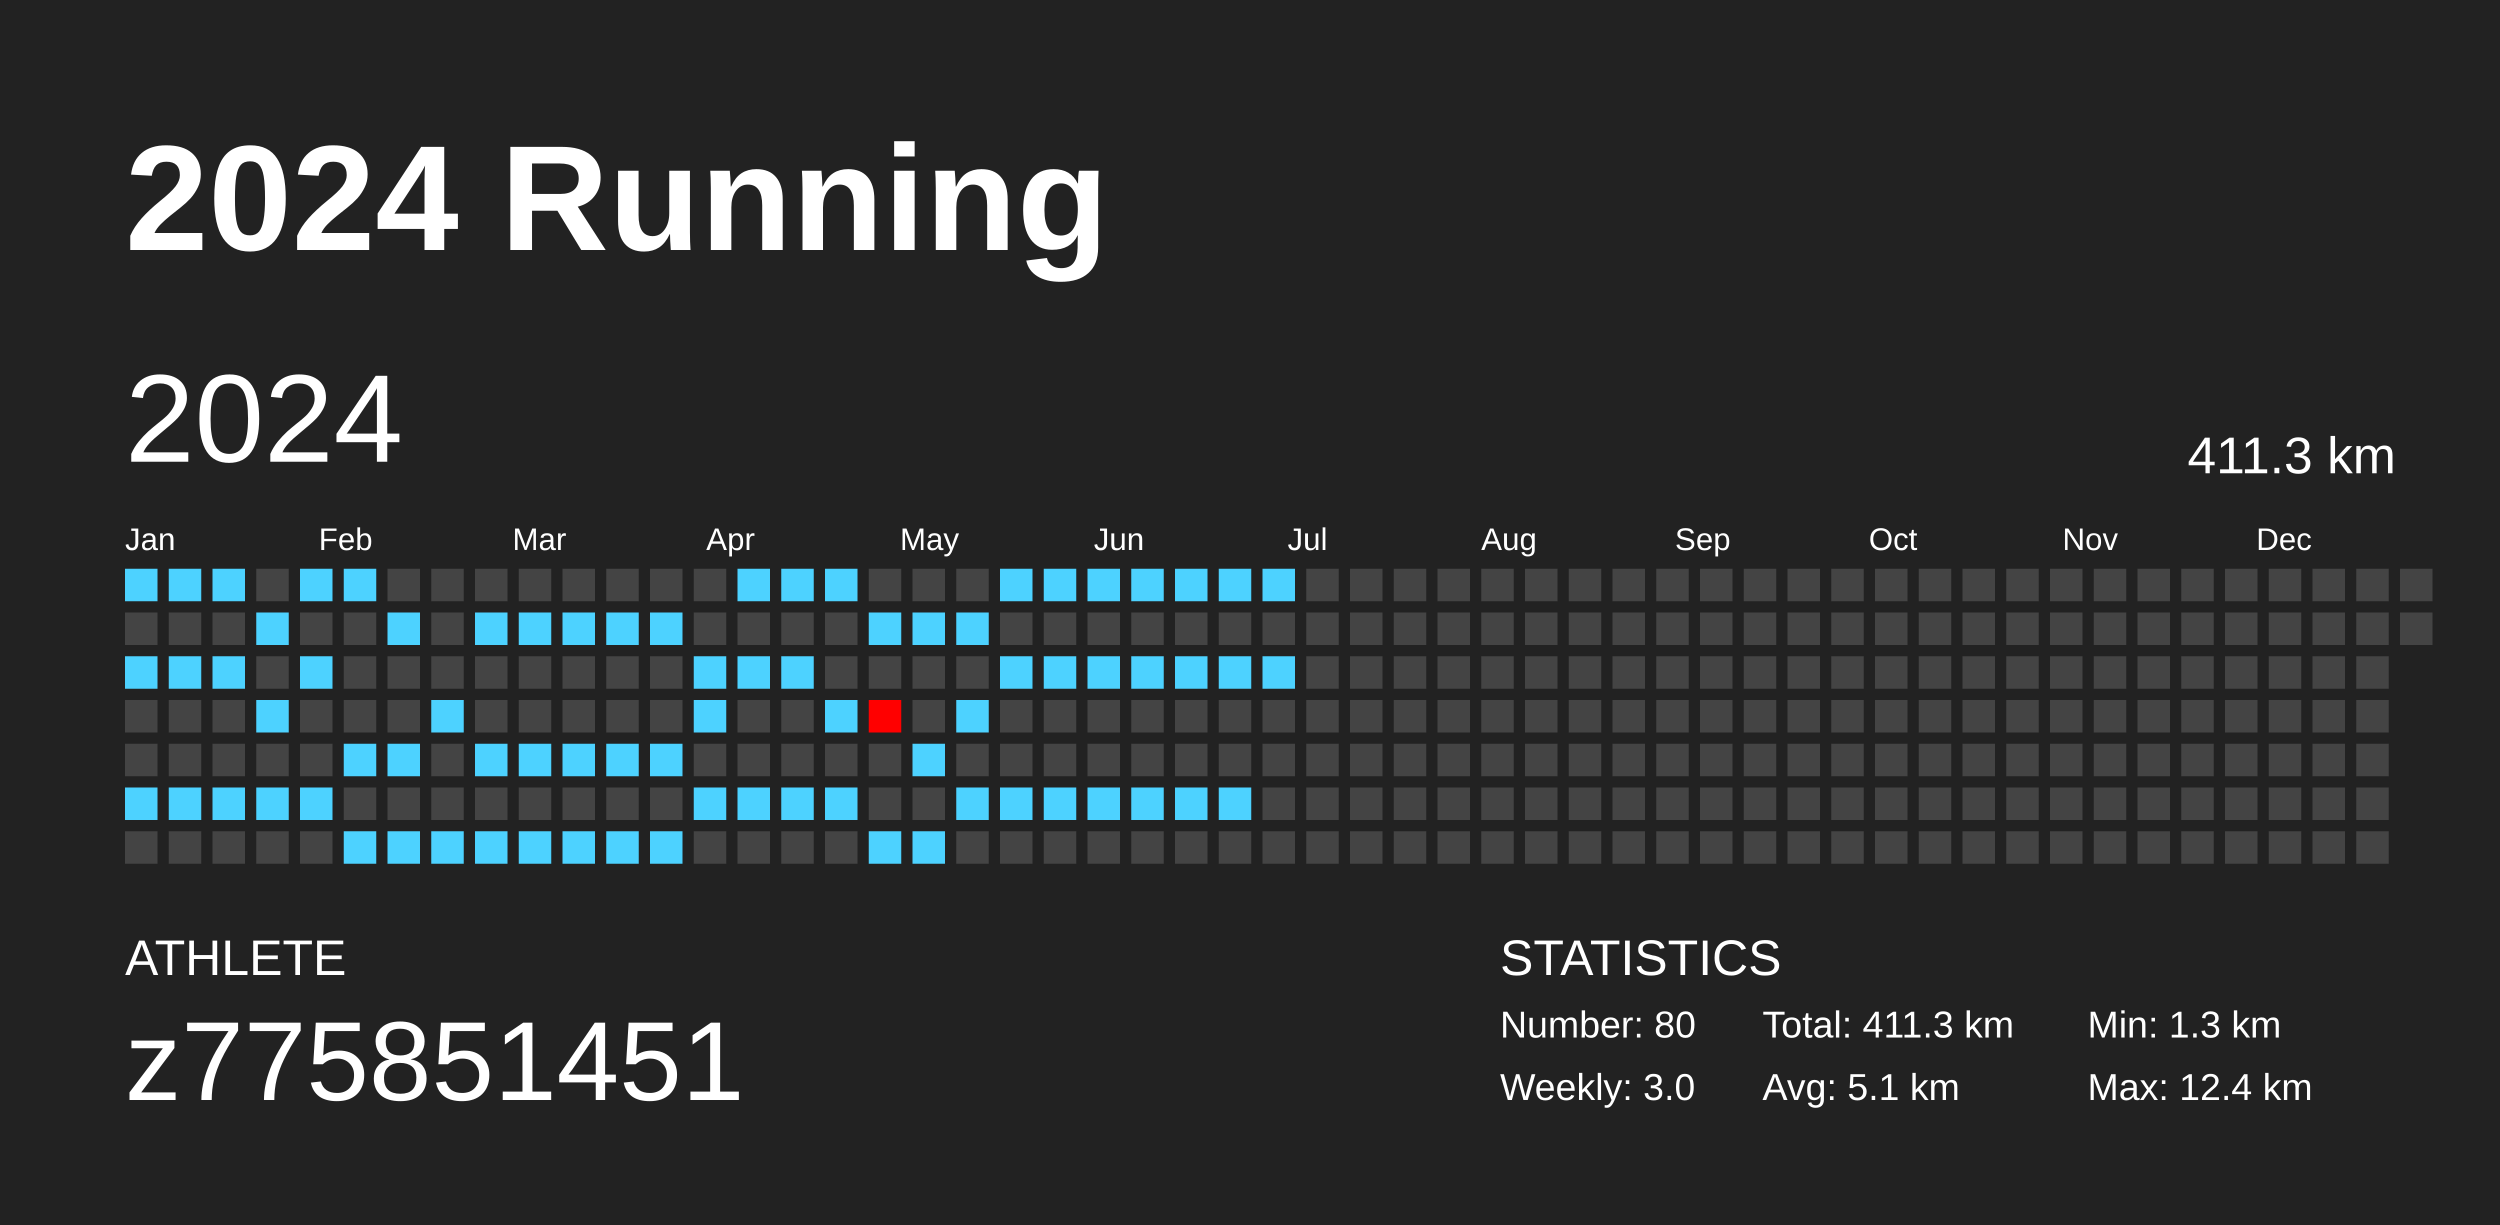
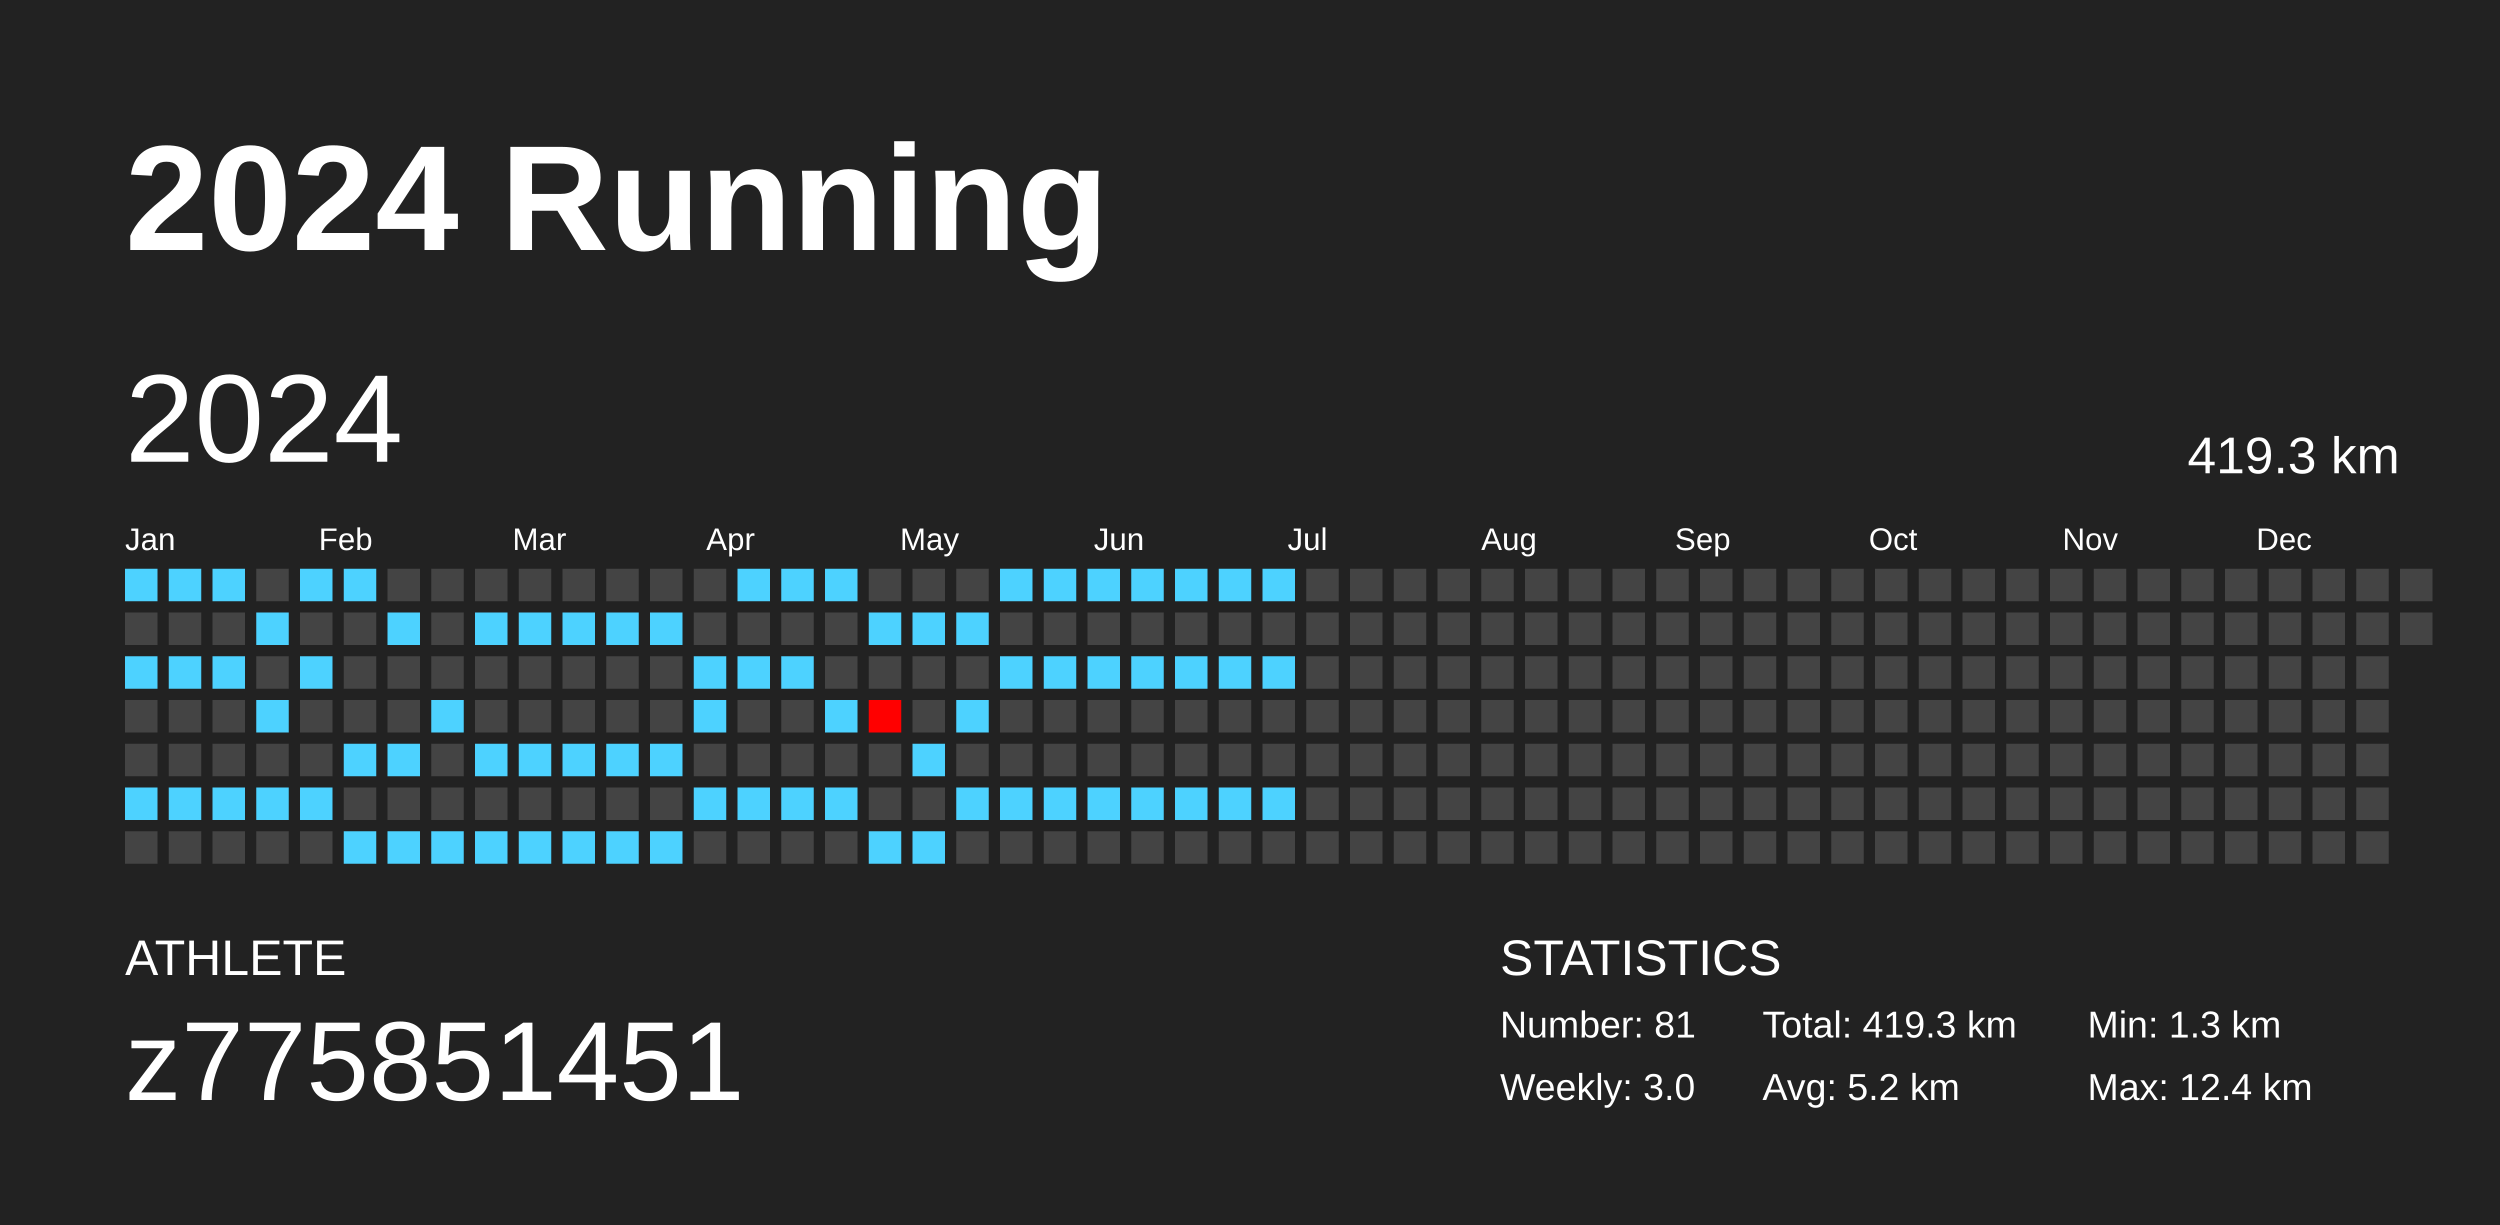
<svg xmlns="http://www.w3.org/2000/svg" baseProfile="full" height="98mm" version="1.1" viewBox="0,0,200,98" width="200mm">
  <defs />
  <rect fill="#222222" height="98" width="200" x="0" y="0" />
  <text fill="#FFFFFF" style="font-size:12px; font-family:Arial; font-weight:bold;" x="10" y="20">2024 Running</text>
  <text fill="#FFFFFF" style="font-size:4px; font-family:Arial" x="10" y="78">ATHLETE</text>
  <text fill="#FFFFFF" style="font-size:9px; font-family:Arial" x="10" y="88">z775851451</text>
  <text fill="#FFFFFF" style="font-size:4px; font-family:Arial" x="120" y="78">STATISTICS</text>
-   <text fill="#FFFFFF" style="font-size:3px; font-family:Arial" x="120" y="83">Number: 80</text>
+   <text fill="#FFFFFF" style="font-size:3px; font-family:Arial" x="120" y="83">Number: 81</text>
  <text fill="#FFFFFF" style="font-size:3px; font-family:Arial" x="120" y="88">Weekly: 3.0</text>
-   <text fill="#FFFFFF" style="font-size:3px; font-family:Arial" x="141" y="83">Total: 411.3 km</text>
-   <text fill="#FFFFFF" style="font-size:3px; font-family:Arial" x="141" y="88">Avg: 5.1 km</text>
+   <text fill="#FFFFFF" style="font-size:3px; font-family:Arial" x="141" y="83">Total: 419.3 km</text>
+   <text fill="#FFFFFF" style="font-size:3px; font-family:Arial" x="141" y="88">Avg: 5.2 km</text>
  <text fill="#FFFFFF" style="font-size:3px; font-family:Arial" x="167" y="83">Min: 1.3 km</text>
  <text fill="#FFFFFF" style="font-size:3px; font-family:Arial" x="167" y="88">Max: 12.4 km</text>
  <text dominant-baseline="hanging" fill="#FFFFFF" style="font-size:10.0px; font-family:Arial;" x="10" y="30">2024</text>
-   <text dominant-baseline="hanging" fill="#FFFFFF" style="font-size:4.125px; font-family:Arial;" x="175" y="35">411.3 km</text>
+   <text dominant-baseline="hanging" fill="#FFFFFF" style="font-size:4.125px; font-family:Arial;" x="175" y="35">419.3 km</text>
  <text fill="#FFFFFF" style="font-size:2.5px; font-family:Arial" x="10.0" y="44">Jan</text>
  <text fill="#FFFFFF" style="font-size:2.5px; font-family:Arial" x="25.5" y="44">Feb</text>
  <text fill="#FFFFFF" style="font-size:2.5px; font-family:Arial" x="41.0" y="44">Mar</text>
  <text fill="#FFFFFF" style="font-size:2.5px; font-family:Arial" x="56.5" y="44">Apr</text>
  <text fill="#FFFFFF" style="font-size:2.5px; font-family:Arial" x="72.0" y="44">May</text>
  <text fill="#FFFFFF" style="font-size:2.5px; font-family:Arial" x="87.5" y="44">Jun</text>
  <text fill="#FFFFFF" style="font-size:2.5px; font-family:Arial" x="103.0" y="44">Jul</text>
  <text fill="#FFFFFF" style="font-size:2.5px; font-family:Arial" x="118.5" y="44">Aug</text>
  <text fill="#FFFFFF" style="font-size:2.5px; font-family:Arial" x="134.0" y="44">Sep</text>
  <text fill="#FFFFFF" style="font-size:2.5px; font-family:Arial" x="149.5" y="44">Oct</text>
  <text fill="#FFFFFF" style="font-size:2.5px; font-family:Arial" x="165.0" y="44">Nov</text>
  <text fill="#FFFFFF" style="font-size:2.5px; font-family:Arial" x="180.5" y="44">Dec</text>
  <rect fill="#4dd2ff" height="2.6" width="2.6" x="10.0" y="45.5" />
  <rect fill="#444444" height="2.6" width="2.6" x="10.0" y="49.0" />
  <rect fill="#4dd2ff" height="2.6" width="2.6" x="10.0" y="52.5" />
  <rect fill="#444444" height="2.6" width="2.6" x="10.0" y="56.0" />
  <rect fill="#444444" height="2.6" width="2.6" x="10.0" y="59.5" />
  <rect fill="#4dd2ff" height="2.6" width="2.6" x="10.0" y="63.0" />
  <rect fill="#444444" height="2.6" width="2.6" x="10.0" y="66.5" />
  <rect fill="#4dd2ff" height="2.6" width="2.6" x="13.5" y="45.5" />
  <rect fill="#444444" height="2.6" width="2.6" x="13.5" y="49.0" />
  <rect fill="#4dd2ff" height="2.6" width="2.6" x="13.5" y="52.5" />
  <rect fill="#444444" height="2.6" width="2.6" x="13.5" y="56.0" />
  <rect fill="#444444" height="2.6" width="2.6" x="13.5" y="59.5" />
  <rect fill="#4dd2ff" height="2.6" width="2.6" x="13.5" y="63.0" />
  <rect fill="#444444" height="2.6" width="2.6" x="13.5" y="66.5" />
  <rect fill="#4dd2ff" height="2.6" width="2.6" x="17.0" y="45.5" />
  <rect fill="#444444" height="2.6" width="2.6" x="17.0" y="49.0" />
  <rect fill="#4dd2ff" height="2.6" width="2.6" x="17.0" y="52.5" />
  <rect fill="#444444" height="2.6" width="2.6" x="17.0" y="56.0" />
  <rect fill="#444444" height="2.6" width="2.6" x="17.0" y="59.5" />
  <rect fill="#4dd2ff" height="2.6" width="2.6" x="17.0" y="63.0" />
  <rect fill="#444444" height="2.6" width="2.6" x="17.0" y="66.5" />
  <rect fill="#444444" height="2.6" width="2.6" x="20.5" y="45.5" />
  <rect fill="#4dd2ff" height="2.6" width="2.6" x="20.5" y="49.0" />
  <rect fill="#444444" height="2.6" width="2.6" x="20.5" y="52.5" />
  <rect fill="#4dd2ff" height="2.6" width="2.6" x="20.5" y="56.0" />
  <rect fill="#444444" height="2.6" width="2.6" x="20.5" y="59.5" />
  <rect fill="#4dd2ff" height="2.6" width="2.6" x="20.5" y="63.0" />
  <rect fill="#444444" height="2.6" width="2.6" x="20.5" y="66.5" />
  <rect fill="#4dd2ff" height="2.6" width="2.6" x="24.0" y="45.5" />
  <rect fill="#444444" height="2.6" width="2.6" x="24.0" y="49.0" />
  <rect fill="#4dd2ff" height="2.6" width="2.6" x="24.0" y="52.5" />
  <rect fill="#444444" height="2.6" width="2.6" x="24.0" y="56.0" />
  <rect fill="#444444" height="2.6" width="2.6" x="24.0" y="59.5" />
  <rect fill="#4dd2ff" height="2.6" width="2.6" x="24.0" y="63.0" />
  <rect fill="#444444" height="2.6" width="2.6" x="24.0" y="66.5" />
  <rect fill="#4dd2ff" height="2.6" width="2.6" x="27.5" y="45.5" />
  <rect fill="#444444" height="2.6" width="2.6" x="27.5" y="49.0" />
  <rect fill="#444444" height="2.6" width="2.6" x="27.5" y="52.5" />
  <rect fill="#444444" height="2.6" width="2.6" x="27.5" y="56.0" />
  <rect fill="#4dd2ff" height="2.6" width="2.6" x="27.5" y="59.5" />
  <rect fill="#444444" height="2.6" width="2.6" x="27.5" y="63.0" />
  <rect fill="#4dd2ff" height="2.6" width="2.6" x="27.5" y="66.5" />
  <rect fill="#444444" height="2.6" width="2.6" x="31.0" y="45.5" />
  <rect fill="#4dd2ff" height="2.6" width="2.6" x="31.0" y="49.0" />
  <rect fill="#444444" height="2.6" width="2.6" x="31.0" y="52.5" />
  <rect fill="#444444" height="2.6" width="2.6" x="31.0" y="56.0" />
  <rect fill="#4dd2ff" height="2.6" width="2.6" x="31.0" y="59.5" />
  <rect fill="#444444" height="2.6" width="2.6" x="31.0" y="63.0" />
  <rect fill="#4dd2ff" height="2.6" width="2.6" x="31.0" y="66.5" />
  <rect fill="#444444" height="2.6" width="2.6" x="34.5" y="45.5" />
  <rect fill="#444444" height="2.6" width="2.6" x="34.5" y="49.0" />
  <rect fill="#444444" height="2.6" width="2.6" x="34.5" y="52.5" />
  <rect fill="#4dd2ff" height="2.6" width="2.6" x="34.5" y="56.0" />
  <rect fill="#444444" height="2.6" width="2.6" x="34.5" y="59.5" />
  <rect fill="#444444" height="2.6" width="2.6" x="34.5" y="63.0" />
  <rect fill="#4dd2ff" height="2.6" width="2.6" x="34.5" y="66.5" />
  <rect fill="#444444" height="2.6" width="2.6" x="38.0" y="45.5" />
  <rect fill="#4dd2ff" height="2.6" width="2.6" x="38.0" y="49.0" />
  <rect fill="#444444" height="2.6" width="2.6" x="38.0" y="52.5" />
  <rect fill="#444444" height="2.6" width="2.6" x="38.0" y="56.0" />
  <rect fill="#4dd2ff" height="2.6" width="2.6" x="38.0" y="59.5" />
  <rect fill="#444444" height="2.6" width="2.6" x="38.0" y="63.0" />
  <rect fill="#4dd2ff" height="2.6" width="2.6" x="38.0" y="66.5" />
  <rect fill="#444444" height="2.6" width="2.6" x="41.5" y="45.5" />
  <rect fill="#4dd2ff" height="2.6" width="2.6" x="41.5" y="49.0" />
  <rect fill="#444444" height="2.6" width="2.6" x="41.5" y="52.5" />
  <rect fill="#444444" height="2.6" width="2.6" x="41.5" y="56.0" />
  <rect fill="#4dd2ff" height="2.6" width="2.6" x="41.5" y="59.5" />
  <rect fill="#444444" height="2.6" width="2.6" x="41.5" y="63.0" />
  <rect fill="#4dd2ff" height="2.6" width="2.6" x="41.5" y="66.5" />
  <rect fill="#444444" height="2.6" width="2.6" x="45.0" y="45.5" />
  <rect fill="#4dd2ff" height="2.6" width="2.6" x="45.0" y="49.0" />
  <rect fill="#444444" height="2.6" width="2.6" x="45.0" y="52.5" />
  <rect fill="#444444" height="2.6" width="2.6" x="45.0" y="56.0" />
  <rect fill="#4dd2ff" height="2.6" width="2.6" x="45.0" y="59.5" />
  <rect fill="#444444" height="2.6" width="2.6" x="45.0" y="63.0" />
  <rect fill="#4dd2ff" height="2.6" width="2.6" x="45.0" y="66.5" />
  <rect fill="#444444" height="2.6" width="2.6" x="48.5" y="45.5" />
  <rect fill="#4dd2ff" height="2.6" width="2.6" x="48.5" y="49.0" />
  <rect fill="#444444" height="2.6" width="2.6" x="48.5" y="52.5" />
  <rect fill="#444444" height="2.6" width="2.6" x="48.5" y="56.0" />
  <rect fill="#4dd2ff" height="2.6" width="2.6" x="48.5" y="59.5" />
  <rect fill="#444444" height="2.6" width="2.6" x="48.5" y="63.0" />
  <rect fill="#4dd2ff" height="2.6" width="2.6" x="48.5" y="66.5" />
  <rect fill="#444444" height="2.6" width="2.6" x="52.0" y="45.5" />
  <rect fill="#4dd2ff" height="2.6" width="2.6" x="52.0" y="49.0" />
  <rect fill="#444444" height="2.6" width="2.6" x="52.0" y="52.5" />
  <rect fill="#444444" height="2.6" width="2.6" x="52.0" y="56.0" />
  <rect fill="#4dd2ff" height="2.6" width="2.6" x="52.0" y="59.5" />
  <rect fill="#444444" height="2.6" width="2.6" x="52.0" y="63.0" />
  <rect fill="#4dd2ff" height="2.6" width="2.6" x="52.0" y="66.5" />
  <rect fill="#444444" height="2.6" width="2.6" x="55.5" y="45.5" />
  <rect fill="#444444" height="2.6" width="2.6" x="55.5" y="49.0" />
  <rect fill="#4dd2ff" height="2.6" width="2.6" x="55.5" y="52.5" />
  <rect fill="#4dd2ff" height="2.6" width="2.6" x="55.5" y="56.0" />
  <rect fill="#444444" height="2.6" width="2.6" x="55.5" y="59.5" />
  <rect fill="#4dd2ff" height="2.6" width="2.6" x="55.5" y="63.0" />
  <rect fill="#444444" height="2.6" width="2.6" x="55.5" y="66.5" />
  <rect fill="#4dd2ff" height="2.6" width="2.6" x="59.0" y="45.5" />
  <rect fill="#444444" height="2.6" width="2.6" x="59.0" y="49.0" />
  <rect fill="#4dd2ff" height="2.6" width="2.6" x="59.0" y="52.5" />
  <rect fill="#444444" height="2.6" width="2.6" x="59.0" y="56.0" />
  <rect fill="#444444" height="2.6" width="2.6" x="59.0" y="59.5" />
  <rect fill="#4dd2ff" height="2.6" width="2.6" x="59.0" y="63.0" />
  <rect fill="#444444" height="2.6" width="2.6" x="59.0" y="66.5" />
  <rect fill="#4dd2ff" height="2.6" width="2.6" x="62.5" y="45.5" />
  <rect fill="#444444" height="2.6" width="2.6" x="62.5" y="49.0" />
  <rect fill="#4dd2ff" height="2.6" width="2.6" x="62.5" y="52.5" />
  <rect fill="#444444" height="2.6" width="2.6" x="62.5" y="56.0" />
  <rect fill="#444444" height="2.6" width="2.6" x="62.5" y="59.5" />
  <rect fill="#4dd2ff" height="2.6" width="2.6" x="62.5" y="63.0" />
  <rect fill="#444444" height="2.6" width="2.6" x="62.5" y="66.5" />
  <rect fill="#4dd2ff" height="2.6" width="2.6" x="66.0" y="45.5" />
  <rect fill="#444444" height="2.6" width="2.6" x="66.0" y="49.0" />
  <rect fill="#444444" height="2.6" width="2.6" x="66.0" y="52.5" />
  <rect fill="#4dd2ff" height="2.6" width="2.6" x="66.0" y="56.0" />
  <rect fill="#444444" height="2.6" width="2.6" x="66.0" y="59.5" />
  <rect fill="#4dd2ff" height="2.6" width="2.6" x="66.0" y="63.0" />
  <rect fill="#444444" height="2.6" width="2.6" x="66.0" y="66.5" />
  <rect fill="#444444" height="2.6" width="2.6" x="69.5" y="45.5" />
  <rect fill="#4dd2ff" height="2.6" width="2.6" x="69.5" y="49.0" />
  <rect fill="#444444" height="2.6" width="2.6" x="69.5" y="52.5" />
  <rect fill="#ff0000" height="2.6" width="2.6" x="69.5" y="56.0" />
  <rect fill="#444444" height="2.6" width="2.6" x="69.5" y="59.5" />
  <rect fill="#444444" height="2.6" width="2.6" x="69.5" y="63.0" />
  <rect fill="#4dd2ff" height="2.6" width="2.6" x="69.5" y="66.5" />
  <rect fill="#444444" height="2.6" width="2.6" x="73.0" y="45.5" />
  <rect fill="#4dd2ff" height="2.6" width="2.6" x="73.0" y="49.0" />
  <rect fill="#444444" height="2.6" width="2.6" x="73.0" y="52.5" />
  <rect fill="#444444" height="2.6" width="2.6" x="73.0" y="56.0" />
  <rect fill="#4dd2ff" height="2.6" width="2.6" x="73.0" y="59.5" />
  <rect fill="#444444" height="2.6" width="2.6" x="73.0" y="63.0" />
  <rect fill="#4dd2ff" height="2.6" width="2.6" x="73.0" y="66.5" />
  <rect fill="#444444" height="2.6" width="2.6" x="76.5" y="45.5" />
  <rect fill="#4dd2ff" height="2.6" width="2.6" x="76.5" y="49.0" />
  <rect fill="#444444" height="2.6" width="2.6" x="76.5" y="52.5" />
  <rect fill="#4dd2ff" height="2.6" width="2.6" x="76.5" y="56.0" />
  <rect fill="#444444" height="2.6" width="2.6" x="76.5" y="59.5" />
  <rect fill="#4dd2ff" height="2.6" width="2.6" x="76.5" y="63.0" />
  <rect fill="#444444" height="2.6" width="2.6" x="76.5" y="66.5" />
  <rect fill="#4dd2ff" height="2.6" width="2.6" x="80.0" y="45.5" />
  <rect fill="#444444" height="2.6" width="2.6" x="80.0" y="49.0" />
  <rect fill="#4dd2ff" height="2.6" width="2.6" x="80.0" y="52.5" />
  <rect fill="#444444" height="2.6" width="2.6" x="80.0" y="56.0" />
  <rect fill="#444444" height="2.6" width="2.6" x="80.0" y="59.5" />
  <rect fill="#4dd2ff" height="2.6" width="2.6" x="80.0" y="63.0" />
  <rect fill="#444444" height="2.6" width="2.6" x="80.0" y="66.5" />
  <rect fill="#4dd2ff" height="2.6" width="2.6" x="83.5" y="45.5" />
  <rect fill="#444444" height="2.6" width="2.6" x="83.5" y="49.0" />
  <rect fill="#4dd2ff" height="2.6" width="2.6" x="83.5" y="52.5" />
  <rect fill="#444444" height="2.6" width="2.6" x="83.5" y="56.0" />
  <rect fill="#444444" height="2.6" width="2.6" x="83.5" y="59.5" />
  <rect fill="#4dd2ff" height="2.6" width="2.6" x="83.5" y="63.0" />
  <rect fill="#444444" height="2.6" width="2.6" x="83.5" y="66.5" />
  <rect fill="#4dd2ff" height="2.6" width="2.6" x="87.0" y="45.5" />
  <rect fill="#444444" height="2.6" width="2.6" x="87.0" y="49.0" />
  <rect fill="#4dd2ff" height="2.6" width="2.6" x="87.0" y="52.5" />
  <rect fill="#444444" height="2.6" width="2.6" x="87.0" y="56.0" />
  <rect fill="#444444" height="2.6" width="2.6" x="87.0" y="59.5" />
  <rect fill="#4dd2ff" height="2.6" width="2.6" x="87.0" y="63.0" />
  <rect fill="#444444" height="2.6" width="2.6" x="87.0" y="66.5" />
  <rect fill="#4dd2ff" height="2.6" width="2.6" x="90.5" y="45.5" />
  <rect fill="#444444" height="2.6" width="2.6" x="90.5" y="49.0" />
  <rect fill="#4dd2ff" height="2.6" width="2.6" x="90.5" y="52.5" />
  <rect fill="#444444" height="2.6" width="2.6" x="90.5" y="56.0" />
  <rect fill="#444444" height="2.6" width="2.6" x="90.5" y="59.5" />
  <rect fill="#4dd2ff" height="2.6" width="2.6" x="90.5" y="63.0" />
  <rect fill="#444444" height="2.6" width="2.6" x="90.5" y="66.5" />
  <rect fill="#4dd2ff" height="2.6" width="2.6" x="94.0" y="45.5" />
  <rect fill="#444444" height="2.6" width="2.6" x="94.0" y="49.0" />
  <rect fill="#4dd2ff" height="2.6" width="2.6" x="94.0" y="52.5" />
  <rect fill="#444444" height="2.6" width="2.6" x="94.0" y="56.0" />
  <rect fill="#444444" height="2.6" width="2.6" x="94.0" y="59.5" />
  <rect fill="#4dd2ff" height="2.6" width="2.6" x="94.0" y="63.0" />
  <rect fill="#444444" height="2.6" width="2.6" x="94.0" y="66.5" />
  <rect fill="#4dd2ff" height="2.6" width="2.6" x="97.5" y="45.5" />
  <rect fill="#444444" height="2.6" width="2.6" x="97.5" y="49.0" />
  <rect fill="#4dd2ff" height="2.6" width="2.6" x="97.5" y="52.5" />
  <rect fill="#444444" height="2.6" width="2.6" x="97.5" y="56.0" />
  <rect fill="#444444" height="2.6" width="2.6" x="97.5" y="59.5" />
  <rect fill="#4dd2ff" height="2.6" width="2.6" x="97.5" y="63.0" />
  <rect fill="#444444" height="2.6" width="2.6" x="97.5" y="66.5" />
  <rect fill="#4dd2ff" height="2.6" width="2.6" x="101.0" y="45.5" />
  <rect fill="#444444" height="2.6" width="2.6" x="101.0" y="49.0" />
  <rect fill="#4dd2ff" height="2.6" width="2.6" x="101.0" y="52.5" />
  <rect fill="#444444" height="2.6" width="2.6" x="101.0" y="56.0" />
  <rect fill="#444444" height="2.6" width="2.6" x="101.0" y="59.5" />
-   <rect fill="#444444" height="2.6" width="2.6" x="101.0" y="63.0" />
+   <rect fill="#4dd2ff" height="2.6" width="2.6" x="101.0" y="63.0" />
  <rect fill="#444444" height="2.6" width="2.6" x="101.0" y="66.5" />
  <rect fill="#444444" height="2.6" width="2.6" x="104.5" y="45.5" />
  <rect fill="#444444" height="2.6" width="2.6" x="104.5" y="49.0" />
  <rect fill="#444444" height="2.6" width="2.6" x="104.5" y="52.5" />
  <rect fill="#444444" height="2.6" width="2.6" x="104.5" y="56.0" />
  <rect fill="#444444" height="2.6" width="2.6" x="104.5" y="59.5" />
  <rect fill="#444444" height="2.6" width="2.6" x="104.5" y="63.0" />
  <rect fill="#444444" height="2.6" width="2.6" x="104.5" y="66.5" />
  <rect fill="#444444" height="2.6" width="2.6" x="108.0" y="45.5" />
  <rect fill="#444444" height="2.6" width="2.6" x="108.0" y="49.0" />
  <rect fill="#444444" height="2.6" width="2.6" x="108.0" y="52.5" />
  <rect fill="#444444" height="2.6" width="2.6" x="108.0" y="56.0" />
  <rect fill="#444444" height="2.6" width="2.6" x="108.0" y="59.5" />
  <rect fill="#444444" height="2.6" width="2.6" x="108.0" y="63.0" />
  <rect fill="#444444" height="2.6" width="2.6" x="108.0" y="66.5" />
  <rect fill="#444444" height="2.6" width="2.6" x="111.5" y="45.5" />
  <rect fill="#444444" height="2.6" width="2.6" x="111.5" y="49.0" />
  <rect fill="#444444" height="2.6" width="2.6" x="111.5" y="52.5" />
  <rect fill="#444444" height="2.6" width="2.6" x="111.5" y="56.0" />
  <rect fill="#444444" height="2.6" width="2.6" x="111.5" y="59.5" />
  <rect fill="#444444" height="2.6" width="2.6" x="111.5" y="63.0" />
  <rect fill="#444444" height="2.6" width="2.6" x="111.5" y="66.5" />
  <rect fill="#444444" height="2.6" width="2.6" x="115.0" y="45.5" />
  <rect fill="#444444" height="2.6" width="2.6" x="115.0" y="49.0" />
  <rect fill="#444444" height="2.6" width="2.6" x="115.0" y="52.5" />
  <rect fill="#444444" height="2.6" width="2.6" x="115.0" y="56.0" />
  <rect fill="#444444" height="2.6" width="2.6" x="115.0" y="59.5" />
  <rect fill="#444444" height="2.6" width="2.6" x="115.0" y="63.0" />
  <rect fill="#444444" height="2.6" width="2.6" x="115.0" y="66.5" />
  <rect fill="#444444" height="2.6" width="2.6" x="118.5" y="45.5" />
  <rect fill="#444444" height="2.6" width="2.6" x="118.5" y="49.0" />
  <rect fill="#444444" height="2.6" width="2.6" x="118.5" y="52.5" />
  <rect fill="#444444" height="2.6" width="2.6" x="118.5" y="56.0" />
  <rect fill="#444444" height="2.6" width="2.6" x="118.5" y="59.5" />
  <rect fill="#444444" height="2.6" width="2.6" x="118.5" y="63.0" />
  <rect fill="#444444" height="2.6" width="2.6" x="118.5" y="66.5" />
  <rect fill="#444444" height="2.6" width="2.6" x="122.0" y="45.5" />
  <rect fill="#444444" height="2.6" width="2.6" x="122.0" y="49.0" />
  <rect fill="#444444" height="2.6" width="2.6" x="122.0" y="52.5" />
  <rect fill="#444444" height="2.6" width="2.6" x="122.0" y="56.0" />
  <rect fill="#444444" height="2.6" width="2.6" x="122.0" y="59.5" />
  <rect fill="#444444" height="2.6" width="2.6" x="122.0" y="63.0" />
  <rect fill="#444444" height="2.6" width="2.6" x="122.0" y="66.5" />
  <rect fill="#444444" height="2.6" width="2.6" x="125.5" y="45.5" />
  <rect fill="#444444" height="2.6" width="2.6" x="125.5" y="49.0" />
  <rect fill="#444444" height="2.6" width="2.6" x="125.5" y="52.5" />
  <rect fill="#444444" height="2.6" width="2.6" x="125.5" y="56.0" />
  <rect fill="#444444" height="2.6" width="2.6" x="125.5" y="59.5" />
  <rect fill="#444444" height="2.6" width="2.6" x="125.5" y="63.0" />
  <rect fill="#444444" height="2.6" width="2.6" x="125.5" y="66.5" />
  <rect fill="#444444" height="2.6" width="2.6" x="129.0" y="45.5" />
  <rect fill="#444444" height="2.6" width="2.6" x="129.0" y="49.0" />
  <rect fill="#444444" height="2.6" width="2.6" x="129.0" y="52.5" />
  <rect fill="#444444" height="2.6" width="2.6" x="129.0" y="56.0" />
  <rect fill="#444444" height="2.6" width="2.6" x="129.0" y="59.5" />
  <rect fill="#444444" height="2.6" width="2.6" x="129.0" y="63.0" />
  <rect fill="#444444" height="2.6" width="2.6" x="129.0" y="66.5" />
  <rect fill="#444444" height="2.6" width="2.6" x="132.5" y="45.5" />
  <rect fill="#444444" height="2.6" width="2.6" x="132.5" y="49.0" />
  <rect fill="#444444" height="2.6" width="2.6" x="132.5" y="52.5" />
  <rect fill="#444444" height="2.6" width="2.6" x="132.5" y="56.0" />
  <rect fill="#444444" height="2.6" width="2.6" x="132.5" y="59.5" />
  <rect fill="#444444" height="2.6" width="2.6" x="132.5" y="63.0" />
  <rect fill="#444444" height="2.6" width="2.6" x="132.5" y="66.5" />
  <rect fill="#444444" height="2.6" width="2.6" x="136.0" y="45.5" />
  <rect fill="#444444" height="2.6" width="2.6" x="136.0" y="49.0" />
  <rect fill="#444444" height="2.6" width="2.6" x="136.0" y="52.5" />
  <rect fill="#444444" height="2.6" width="2.6" x="136.0" y="56.0" />
  <rect fill="#444444" height="2.6" width="2.6" x="136.0" y="59.5" />
  <rect fill="#444444" height="2.6" width="2.6" x="136.0" y="63.0" />
  <rect fill="#444444" height="2.6" width="2.6" x="136.0" y="66.5" />
  <rect fill="#444444" height="2.6" width="2.6" x="139.5" y="45.5" />
  <rect fill="#444444" height="2.6" width="2.6" x="139.5" y="49.0" />
  <rect fill="#444444" height="2.6" width="2.6" x="139.5" y="52.5" />
  <rect fill="#444444" height="2.6" width="2.6" x="139.5" y="56.0" />
  <rect fill="#444444" height="2.6" width="2.6" x="139.5" y="59.5" />
  <rect fill="#444444" height="2.6" width="2.6" x="139.5" y="63.0" />
  <rect fill="#444444" height="2.6" width="2.6" x="139.5" y="66.5" />
  <rect fill="#444444" height="2.6" width="2.6" x="143.0" y="45.5" />
  <rect fill="#444444" height="2.6" width="2.6" x="143.0" y="49.0" />
  <rect fill="#444444" height="2.6" width="2.6" x="143.0" y="52.5" />
  <rect fill="#444444" height="2.6" width="2.6" x="143.0" y="56.0" />
  <rect fill="#444444" height="2.6" width="2.6" x="143.0" y="59.5" />
  <rect fill="#444444" height="2.6" width="2.6" x="143.0" y="63.0" />
  <rect fill="#444444" height="2.6" width="2.6" x="143.0" y="66.5" />
  <rect fill="#444444" height="2.6" width="2.6" x="146.5" y="45.5" />
  <rect fill="#444444" height="2.6" width="2.6" x="146.5" y="49.0" />
  <rect fill="#444444" height="2.6" width="2.6" x="146.5" y="52.5" />
  <rect fill="#444444" height="2.6" width="2.6" x="146.5" y="56.0" />
  <rect fill="#444444" height="2.6" width="2.6" x="146.5" y="59.5" />
  <rect fill="#444444" height="2.6" width="2.6" x="146.5" y="63.0" />
  <rect fill="#444444" height="2.6" width="2.6" x="146.5" y="66.5" />
  <rect fill="#444444" height="2.6" width="2.6" x="150.0" y="45.5" />
  <rect fill="#444444" height="2.6" width="2.6" x="150.0" y="49.0" />
  <rect fill="#444444" height="2.6" width="2.6" x="150.0" y="52.5" />
  <rect fill="#444444" height="2.6" width="2.6" x="150.0" y="56.0" />
  <rect fill="#444444" height="2.6" width="2.6" x="150.0" y="59.5" />
  <rect fill="#444444" height="2.6" width="2.6" x="150.0" y="63.0" />
  <rect fill="#444444" height="2.6" width="2.6" x="150.0" y="66.5" />
  <rect fill="#444444" height="2.6" width="2.6" x="153.5" y="45.5" />
  <rect fill="#444444" height="2.6" width="2.6" x="153.5" y="49.0" />
  <rect fill="#444444" height="2.6" width="2.6" x="153.5" y="52.5" />
  <rect fill="#444444" height="2.6" width="2.6" x="153.5" y="56.0" />
  <rect fill="#444444" height="2.6" width="2.6" x="153.5" y="59.5" />
  <rect fill="#444444" height="2.6" width="2.6" x="153.5" y="63.0" />
  <rect fill="#444444" height="2.6" width="2.6" x="153.5" y="66.5" />
  <rect fill="#444444" height="2.6" width="2.6" x="157.0" y="45.5" />
  <rect fill="#444444" height="2.6" width="2.6" x="157.0" y="49.0" />
  <rect fill="#444444" height="2.6" width="2.6" x="157.0" y="52.5" />
  <rect fill="#444444" height="2.6" width="2.6" x="157.0" y="56.0" />
  <rect fill="#444444" height="2.6" width="2.6" x="157.0" y="59.5" />
  <rect fill="#444444" height="2.6" width="2.6" x="157.0" y="63.0" />
  <rect fill="#444444" height="2.6" width="2.6" x="157.0" y="66.5" />
  <rect fill="#444444" height="2.6" width="2.6" x="160.5" y="45.5" />
  <rect fill="#444444" height="2.6" width="2.6" x="160.5" y="49.0" />
  <rect fill="#444444" height="2.6" width="2.6" x="160.5" y="52.5" />
  <rect fill="#444444" height="2.6" width="2.6" x="160.5" y="56.0" />
  <rect fill="#444444" height="2.6" width="2.6" x="160.5" y="59.5" />
  <rect fill="#444444" height="2.6" width="2.6" x="160.5" y="63.0" />
  <rect fill="#444444" height="2.6" width="2.6" x="160.5" y="66.5" />
  <rect fill="#444444" height="2.6" width="2.6" x="164.0" y="45.5" />
  <rect fill="#444444" height="2.6" width="2.6" x="164.0" y="49.0" />
  <rect fill="#444444" height="2.6" width="2.6" x="164.0" y="52.5" />
  <rect fill="#444444" height="2.6" width="2.6" x="164.0" y="56.0" />
  <rect fill="#444444" height="2.6" width="2.6" x="164.0" y="59.5" />
  <rect fill="#444444" height="2.6" width="2.6" x="164.0" y="63.0" />
  <rect fill="#444444" height="2.6" width="2.6" x="164.0" y="66.5" />
  <rect fill="#444444" height="2.6" width="2.6" x="167.5" y="45.5" />
  <rect fill="#444444" height="2.6" width="2.6" x="167.5" y="49.0" />
  <rect fill="#444444" height="2.6" width="2.6" x="167.5" y="52.5" />
  <rect fill="#444444" height="2.6" width="2.6" x="167.5" y="56.0" />
  <rect fill="#444444" height="2.6" width="2.6" x="167.5" y="59.5" />
  <rect fill="#444444" height="2.6" width="2.6" x="167.5" y="63.0" />
  <rect fill="#444444" height="2.6" width="2.6" x="167.5" y="66.5" />
  <rect fill="#444444" height="2.6" width="2.6" x="171.0" y="45.5" />
  <rect fill="#444444" height="2.6" width="2.6" x="171.0" y="49.0" />
  <rect fill="#444444" height="2.6" width="2.6" x="171.0" y="52.5" />
  <rect fill="#444444" height="2.6" width="2.6" x="171.0" y="56.0" />
  <rect fill="#444444" height="2.6" width="2.6" x="171.0" y="59.5" />
  <rect fill="#444444" height="2.6" width="2.6" x="171.0" y="63.0" />
  <rect fill="#444444" height="2.6" width="2.6" x="171.0" y="66.5" />
  <rect fill="#444444" height="2.6" width="2.6" x="174.5" y="45.5" />
  <rect fill="#444444" height="2.6" width="2.6" x="174.5" y="49.0" />
  <rect fill="#444444" height="2.6" width="2.6" x="174.5" y="52.5" />
  <rect fill="#444444" height="2.6" width="2.6" x="174.5" y="56.0" />
  <rect fill="#444444" height="2.6" width="2.6" x="174.5" y="59.5" />
  <rect fill="#444444" height="2.6" width="2.6" x="174.5" y="63.0" />
  <rect fill="#444444" height="2.6" width="2.6" x="174.5" y="66.5" />
  <rect fill="#444444" height="2.6" width="2.6" x="178.0" y="45.5" />
  <rect fill="#444444" height="2.6" width="2.6" x="178.0" y="49.0" />
  <rect fill="#444444" height="2.6" width="2.6" x="178.0" y="52.5" />
  <rect fill="#444444" height="2.6" width="2.6" x="178.0" y="56.0" />
  <rect fill="#444444" height="2.6" width="2.6" x="178.0" y="59.5" />
  <rect fill="#444444" height="2.6" width="2.6" x="178.0" y="63.0" />
  <rect fill="#444444" height="2.6" width="2.6" x="178.0" y="66.5" />
  <rect fill="#444444" height="2.6" width="2.6" x="181.5" y="45.5" />
  <rect fill="#444444" height="2.6" width="2.6" x="181.5" y="49.0" />
  <rect fill="#444444" height="2.6" width="2.6" x="181.5" y="52.5" />
  <rect fill="#444444" height="2.6" width="2.6" x="181.5" y="56.0" />
  <rect fill="#444444" height="2.6" width="2.6" x="181.5" y="59.5" />
  <rect fill="#444444" height="2.6" width="2.6" x="181.5" y="63.0" />
  <rect fill="#444444" height="2.6" width="2.6" x="181.5" y="66.5" />
  <rect fill="#444444" height="2.6" width="2.6" x="185.0" y="45.5" />
  <rect fill="#444444" height="2.6" width="2.6" x="185.0" y="49.0" />
  <rect fill="#444444" height="2.6" width="2.6" x="185.0" y="52.5" />
  <rect fill="#444444" height="2.6" width="2.6" x="185.0" y="56.0" />
  <rect fill="#444444" height="2.6" width="2.6" x="185.0" y="59.5" />
  <rect fill="#444444" height="2.6" width="2.6" x="185.0" y="63.0" />
  <rect fill="#444444" height="2.6" width="2.6" x="185.0" y="66.5" />
  <rect fill="#444444" height="2.6" width="2.6" x="188.5" y="45.5" />
  <rect fill="#444444" height="2.6" width="2.6" x="188.5" y="49.0" />
  <rect fill="#444444" height="2.6" width="2.6" x="188.5" y="52.5" />
  <rect fill="#444444" height="2.6" width="2.6" x="188.5" y="56.0" />
  <rect fill="#444444" height="2.6" width="2.6" x="188.5" y="59.5" />
  <rect fill="#444444" height="2.6" width="2.6" x="188.5" y="63.0" />
  <rect fill="#444444" height="2.6" width="2.6" x="188.5" y="66.5" />
  <rect fill="#444444" height="2.6" width="2.6" x="192.0" y="45.5" />
  <rect fill="#444444" height="2.6" width="2.6" x="192.0" y="49.0" />
</svg>
